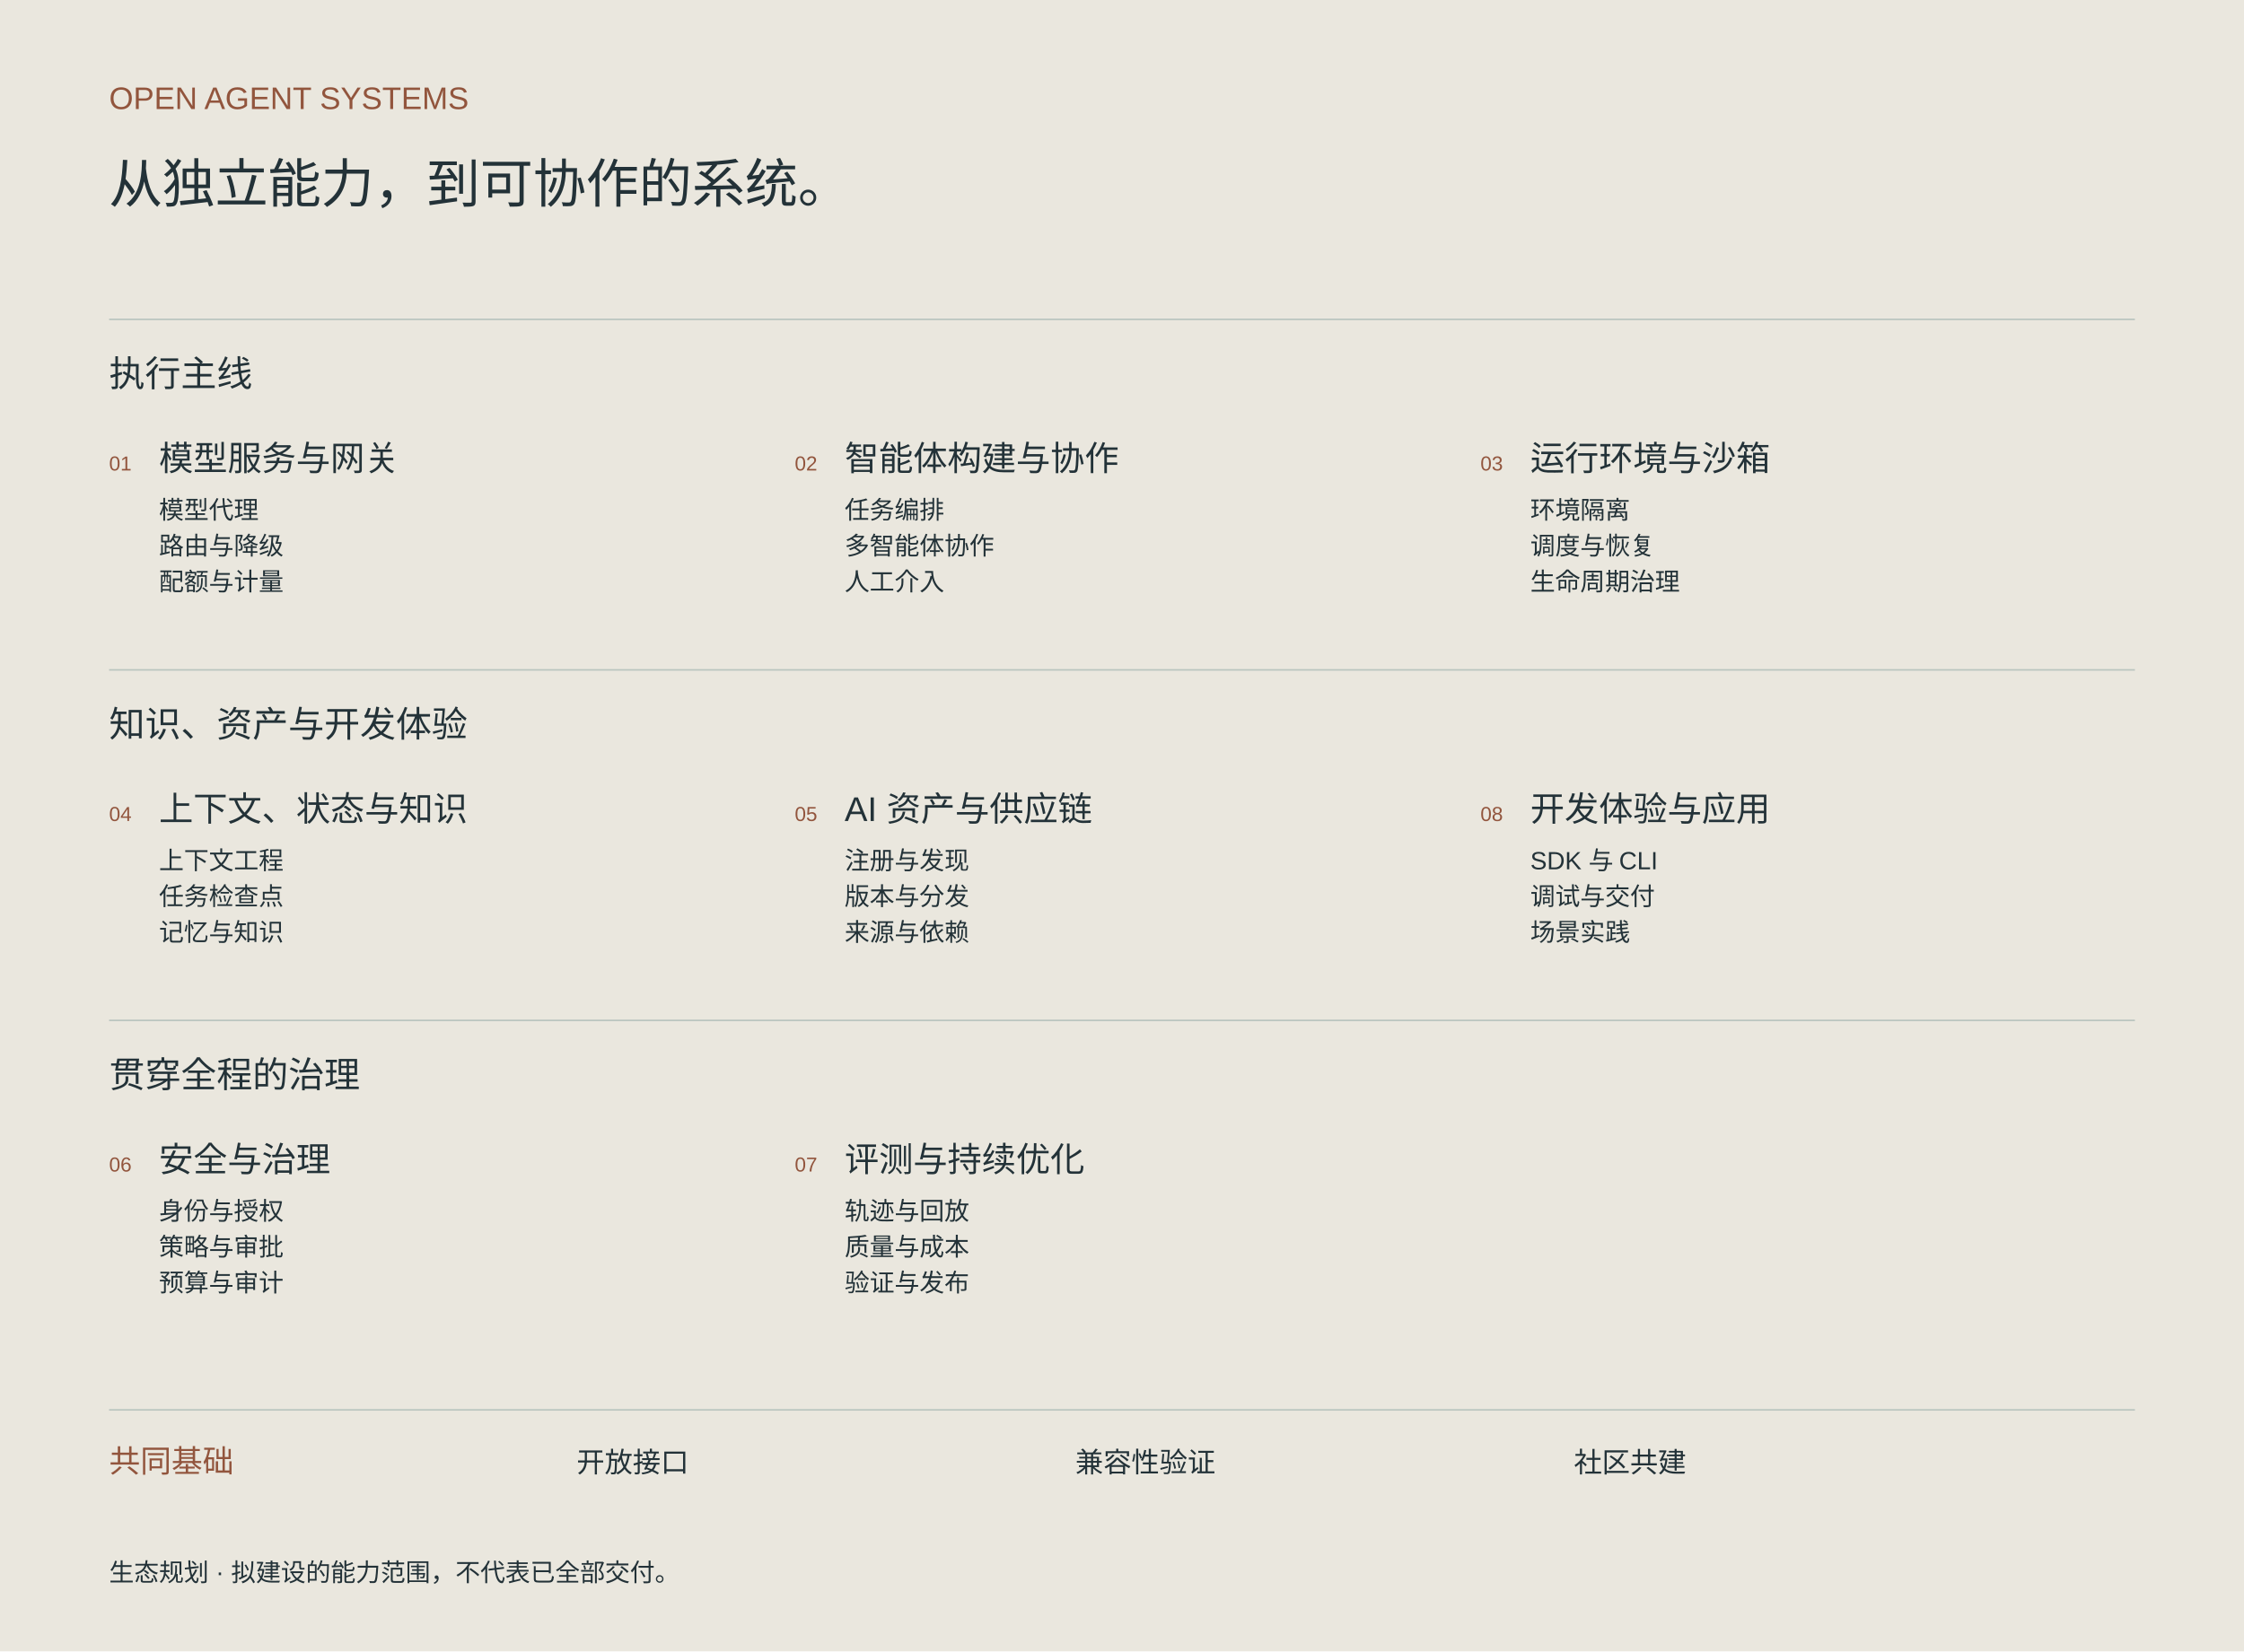
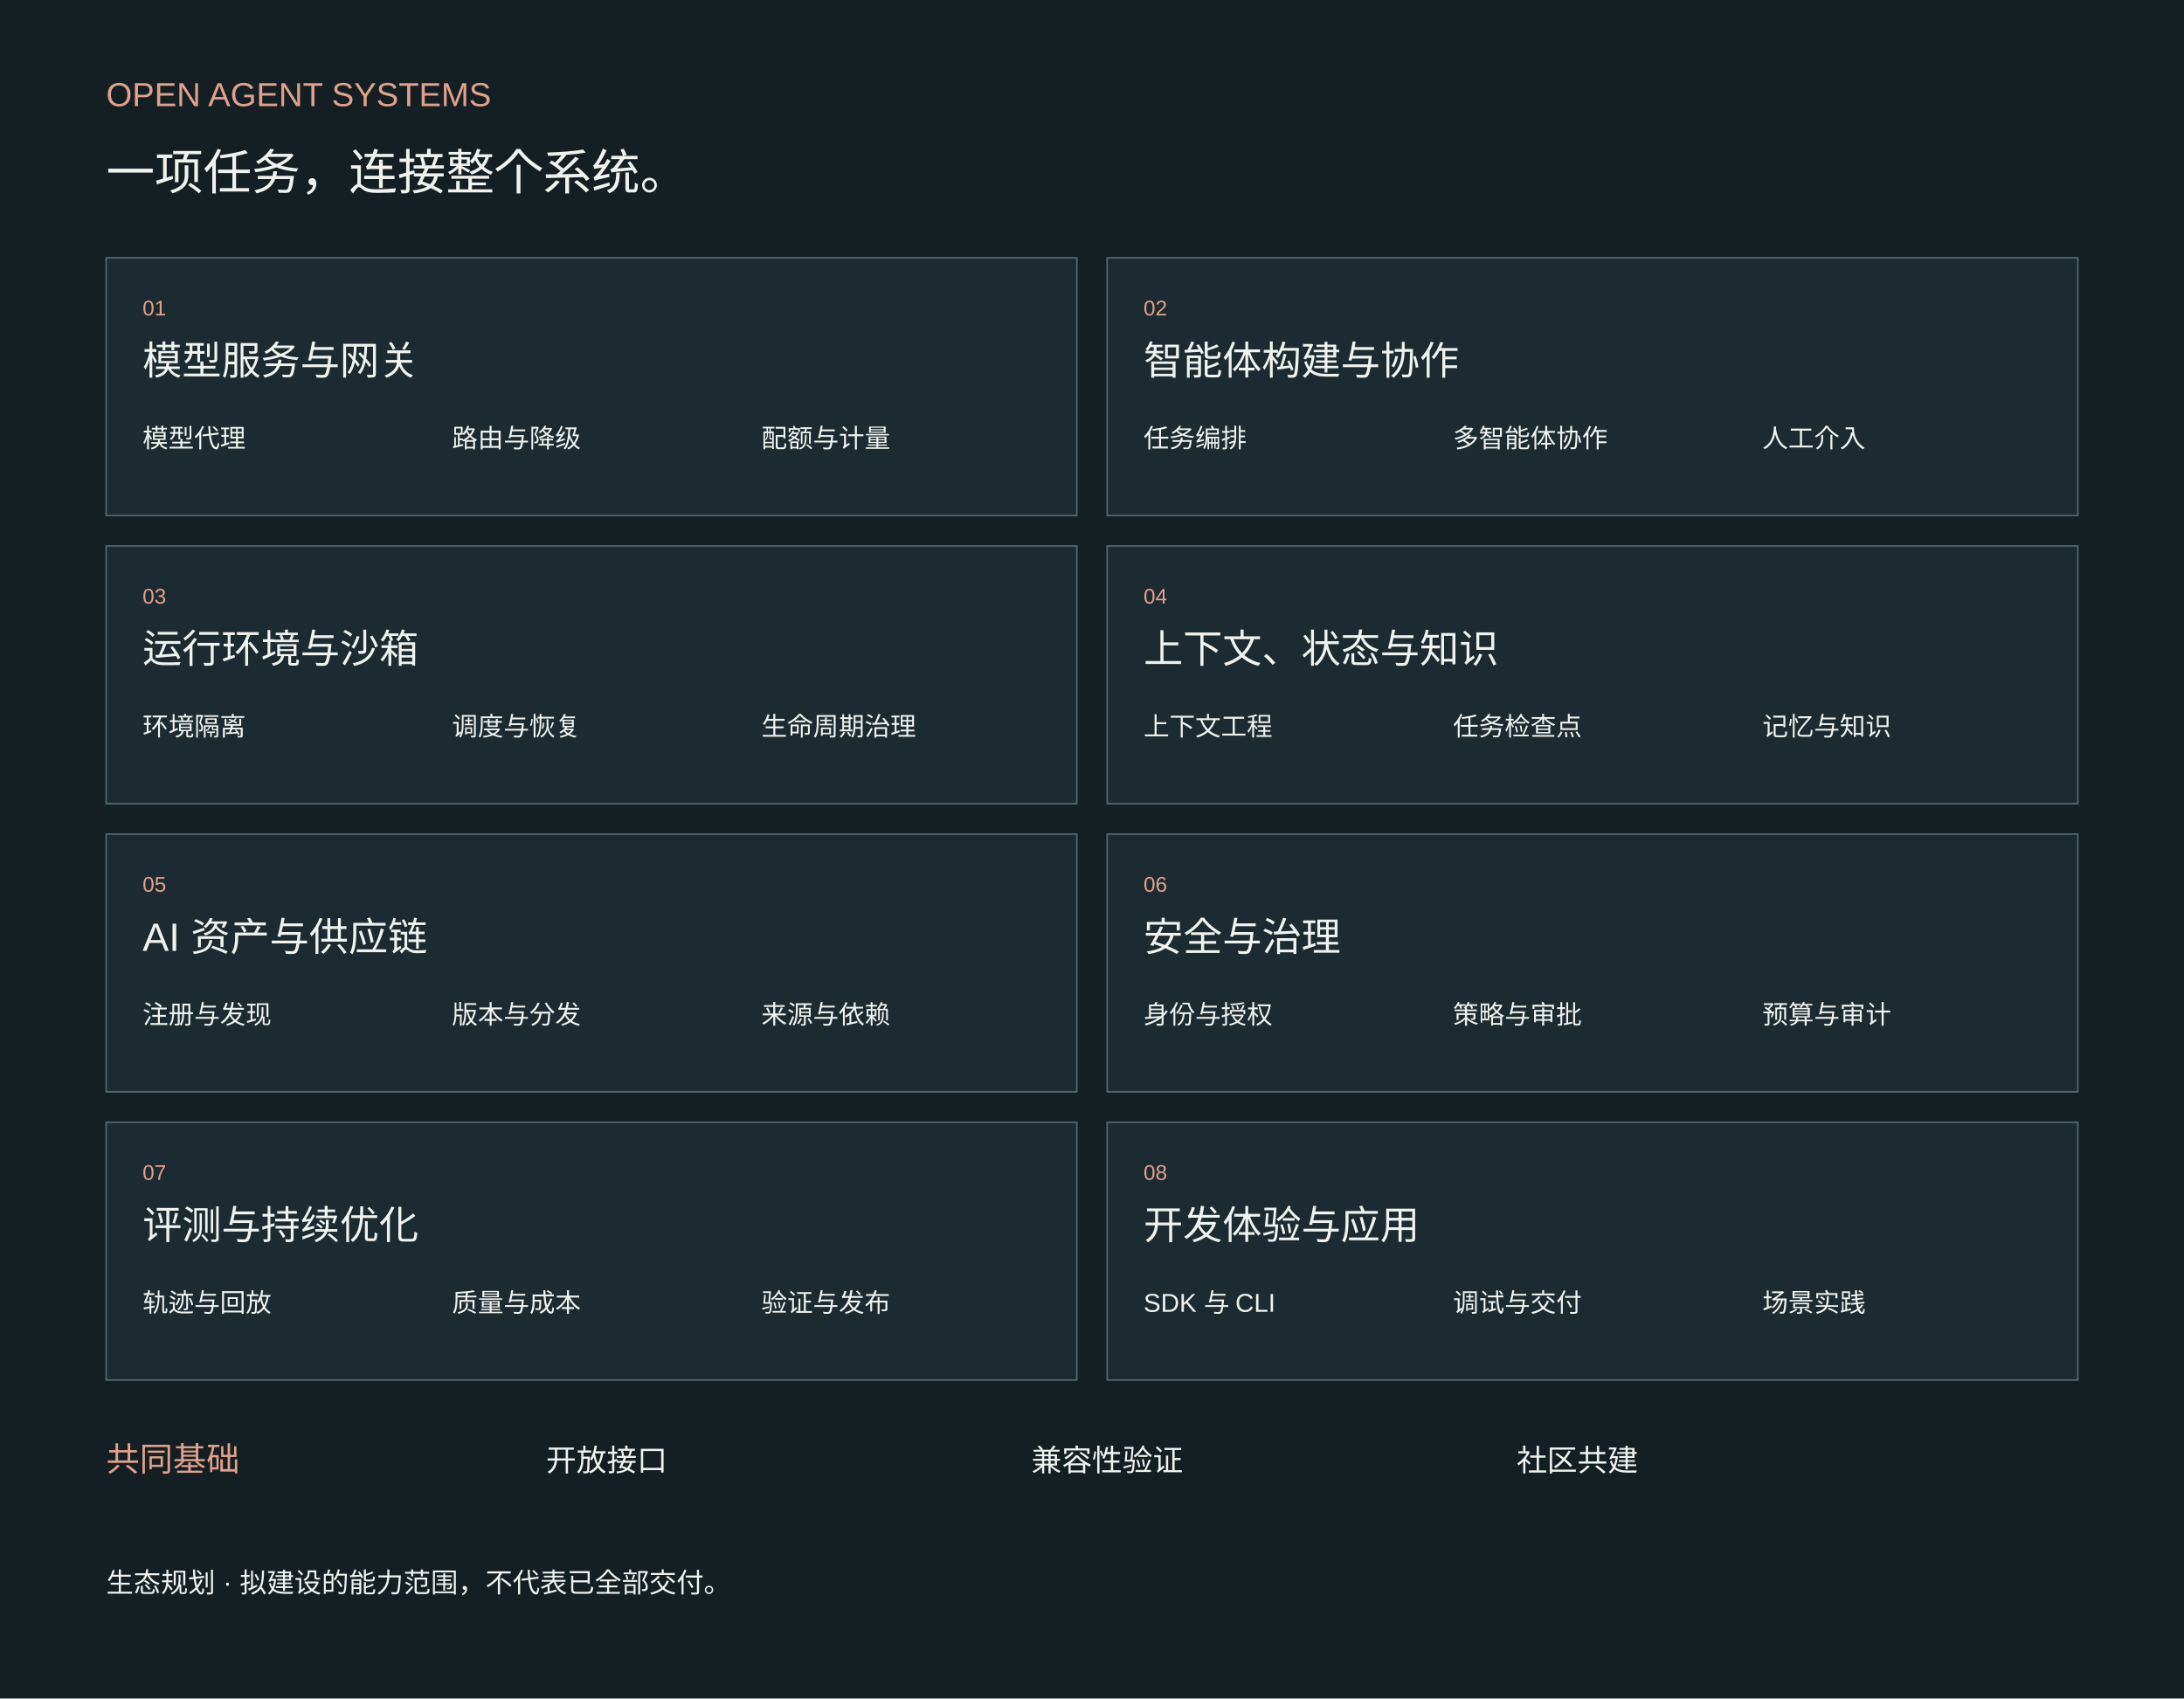
- <svg xmlns="http://www.w3.org/2000/svg" width="1440" height="1060" viewBox="0 0 1440 1060" role="img" aria-labelledby="title desc">
-   <style>text{font-family:Arial,"PingFang SC",sans-serif;fill:#233238}.accent{fill:#92553d}</style>
-   <rect width="1440" height="1060" fill="#eae7de" />
-   <text x="70" y="70" font-size="20" class="accent">OPEN AGENT SYSTEMS</text>
-   <text x="70" y="130" font-size="34">从独立能力，到可协作的系统。</text>
-   <path d="M70 205H1370" stroke="#bac5bf" />
-   <text x="70" y="248" font-size="23">执行主线</text>
-   <text x="70" y="302" font-size="13" class="accent">01</text>
-   <text x="102" y="302" font-size="22">模型服务与网关</text>
-   <text x="102" y="333" font-size="16">模型代理</text>
-   <text x="102" y="356" font-size="16">路由与降级</text>
-   <text x="102" y="379" font-size="16">配额与计量</text>
-   <text x="510" y="302" font-size="13" class="accent">02</text>
-   <text x="542" y="302" font-size="22">智能体构建与协作</text>
-   <text x="542" y="333" font-size="16">任务编排</text>
-   <text x="542" y="356" font-size="16">多智能体协作</text>
-   <text x="542" y="379" font-size="16">人工介入</text>
-   <text x="950" y="302" font-size="13" class="accent">03</text>
-   <text x="982" y="302" font-size="22">运行环境与沙箱</text>
-   <text x="982" y="333" font-size="16">环境隔离</text>
-   <text x="982" y="356" font-size="16">调度与恢复</text>
-   <text x="982" y="379" font-size="16">生命周期治理</text>
-   <path d="M70 430H1370" stroke="#bac5bf" />
-   <text x="70" y="473" font-size="23">知识、资产与开发体验</text>
-   <text x="70" y="527" font-size="13" class="accent">04</text>
-   <text x="102" y="527" font-size="22">上下文、状态与知识</text>
-   <text x="102" y="558" font-size="16">上下文工程</text>
-   <text x="102" y="581" font-size="16">任务检查点</text>
-   <text x="102" y="604" font-size="16">记忆与知识</text>
-   <text x="510" y="527" font-size="13" class="accent">05</text>
-   <text x="542" y="527" font-size="22">AI 资产与供应链</text>
-   <text x="542" y="558" font-size="16">注册与发现</text>
-   <text x="542" y="581" font-size="16">版本与分发</text>
-   <text x="542" y="604" font-size="16">来源与依赖</text>
-   <text x="950" y="527" font-size="13" class="accent">08</text>
-   <text x="982" y="527" font-size="22">开发体验与应用</text>
-   <text x="982" y="558" font-size="16">SDK 与 CLI</text>
-   <text x="982" y="581" font-size="16">调试与交付</text>
-   <text x="982" y="604" font-size="16">场景实践</text>
-   <path d="M70 655H1370" stroke="#bac5bf" />
-   <text x="70" y="698" font-size="23">贯穿全程的治理</text>
-   <text x="70" y="752" font-size="13" class="accent">06</text>
-   <text x="102" y="752" font-size="22">安全与治理</text>
-   <text x="102" y="783" font-size="16">身份与授权</text>
-   <text x="102" y="806" font-size="16">策略与审批</text>
-   <text x="102" y="829" font-size="16">预算与审计</text>
-   <text x="510" y="752" font-size="13" class="accent">07</text>
-   <text x="542" y="752" font-size="22">评测与持续优化</text>
-   <text x="542" y="783" font-size="16">轨迹与回放</text>
-   <text x="542" y="806" font-size="16">质量与成本</text>
-   <text x="542" y="829" font-size="16">验证与发布</text>
-   <path d="M70 905H1370" stroke="#bac5bf" />
-   <text x="70" y="945" font-size="20" class="accent">共同基础</text>
-   <text x="370" y="945" font-size="18">开放接口</text>
-   <text x="690" y="945" font-size="18">兼容性验证</text>
-   <text x="1010" y="945" font-size="18">社区共建</text>
-   <text x="70" y="1015" font-size="16">生态规划 · 拟建设的能力范围，不代表已全部交付。</text>
+ <svg xmlns="http://www.w3.org/2000/svg" width="1440" height="1120" viewBox="0 0 1440 1120" role="img" aria-labelledby="title desc">
+   <style>text{font-family:Arial,"PingFang SC",sans-serif;fill:#eff2ed}.accent{fill:#e1a18a}</style>
+   <rect width="1440" height="1120" fill="#141f24" />
+   <text x="70" y="70" font-size="22" class="accent">OPEN AGENT SYSTEMS</text>
+   <text x="70" y="125" font-size="32">一项任务，连接整个系统。</text>
+   <rect x="70" y="170" width="640" height="170" fill="#1c2b31" stroke="#526a73" />
+   <text x="94" y="208" font-size="14" class="accent">01</text>
+   <text x="94" y="247" font-size="26">模型服务与网关</text>
+   <text x="94" y="295" font-size="17">模型代理</text>
+   <text x="298" y="295" font-size="17">路由与降级</text>
+   <text x="502" y="295" font-size="17">配额与计量</text>
+   <rect x="730" y="170" width="640" height="170" fill="#1c2b31" stroke="#526a73" />
+   <text x="754" y="208" font-size="14" class="accent">02</text>
+   <text x="754" y="247" font-size="26">智能体构建与协作</text>
+   <text x="754" y="295" font-size="17">任务编排</text>
+   <text x="958" y="295" font-size="17">多智能体协作</text>
+   <text x="1162" y="295" font-size="17">人工介入</text>
+   <rect x="70" y="360" width="640" height="170" fill="#1c2b31" stroke="#526a73" />
+   <text x="94" y="398" font-size="14" class="accent">03</text>
+   <text x="94" y="437" font-size="26">运行环境与沙箱</text>
+   <text x="94" y="485" font-size="17">环境隔离</text>
+   <text x="298" y="485" font-size="17">调度与恢复</text>
+   <text x="502" y="485" font-size="17">生命周期治理</text>
+   <rect x="730" y="360" width="640" height="170" fill="#1c2b31" stroke="#526a73" />
+   <text x="754" y="398" font-size="14" class="accent">04</text>
+   <text x="754" y="437" font-size="26">上下文、状态与知识</text>
+   <text x="754" y="485" font-size="17">上下文工程</text>
+   <text x="958" y="485" font-size="17">任务检查点</text>
+   <text x="1162" y="485" font-size="17">记忆与知识</text>
+   <rect x="70" y="550" width="640" height="170" fill="#1c2b31" stroke="#526a73" />
+   <text x="94" y="588" font-size="14" class="accent">05</text>
+   <text x="94" y="627" font-size="26">AI 资产与供应链</text>
+   <text x="94" y="675" font-size="17">注册与发现</text>
+   <text x="298" y="675" font-size="17">版本与分发</text>
+   <text x="502" y="675" font-size="17">来源与依赖</text>
+   <rect x="730" y="550" width="640" height="170" fill="#1c2b31" stroke="#526a73" />
+   <text x="754" y="588" font-size="14" class="accent">06</text>
+   <text x="754" y="627" font-size="26">安全与治理</text>
+   <text x="754" y="675" font-size="17">身份与授权</text>
+   <text x="958" y="675" font-size="17">策略与审批</text>
+   <text x="1162" y="675" font-size="17">预算与审计</text>
+   <rect x="70" y="740" width="640" height="170" fill="#1c2b31" stroke="#526a73" />
+   <text x="94" y="778" font-size="14" class="accent">07</text>
+   <text x="94" y="817" font-size="26">评测与持续优化</text>
+   <text x="94" y="865" font-size="17">轨迹与回放</text>
+   <text x="298" y="865" font-size="17">质量与成本</text>
+   <text x="502" y="865" font-size="17">验证与发布</text>
+   <rect x="730" y="740" width="640" height="170" fill="#1c2b31" stroke="#526a73" />
+   <text x="754" y="778" font-size="14" class="accent">08</text>
+   <text x="754" y="817" font-size="26">开发体验与应用</text>
+   <text x="754" y="865" font-size="17">SDK 与 CLI</text>
+   <text x="958" y="865" font-size="17">调试与交付</text>
+   <text x="1162" y="865" font-size="17">场景实践</text>
+   <text x="70" y="970" font-size="22" class="accent">共同基础</text>
+   <text x="360" y="970" font-size="20">开放接口</text>
+   <text x="680" y="970" font-size="20">兼容性验证</text>
+   <text x="1000" y="970" font-size="20">社区共建</text>
+   <text x="70" y="1050" font-size="18">生态规划 · 拟建设的能力范围，不代表已全部交付。</text>
</svg>
